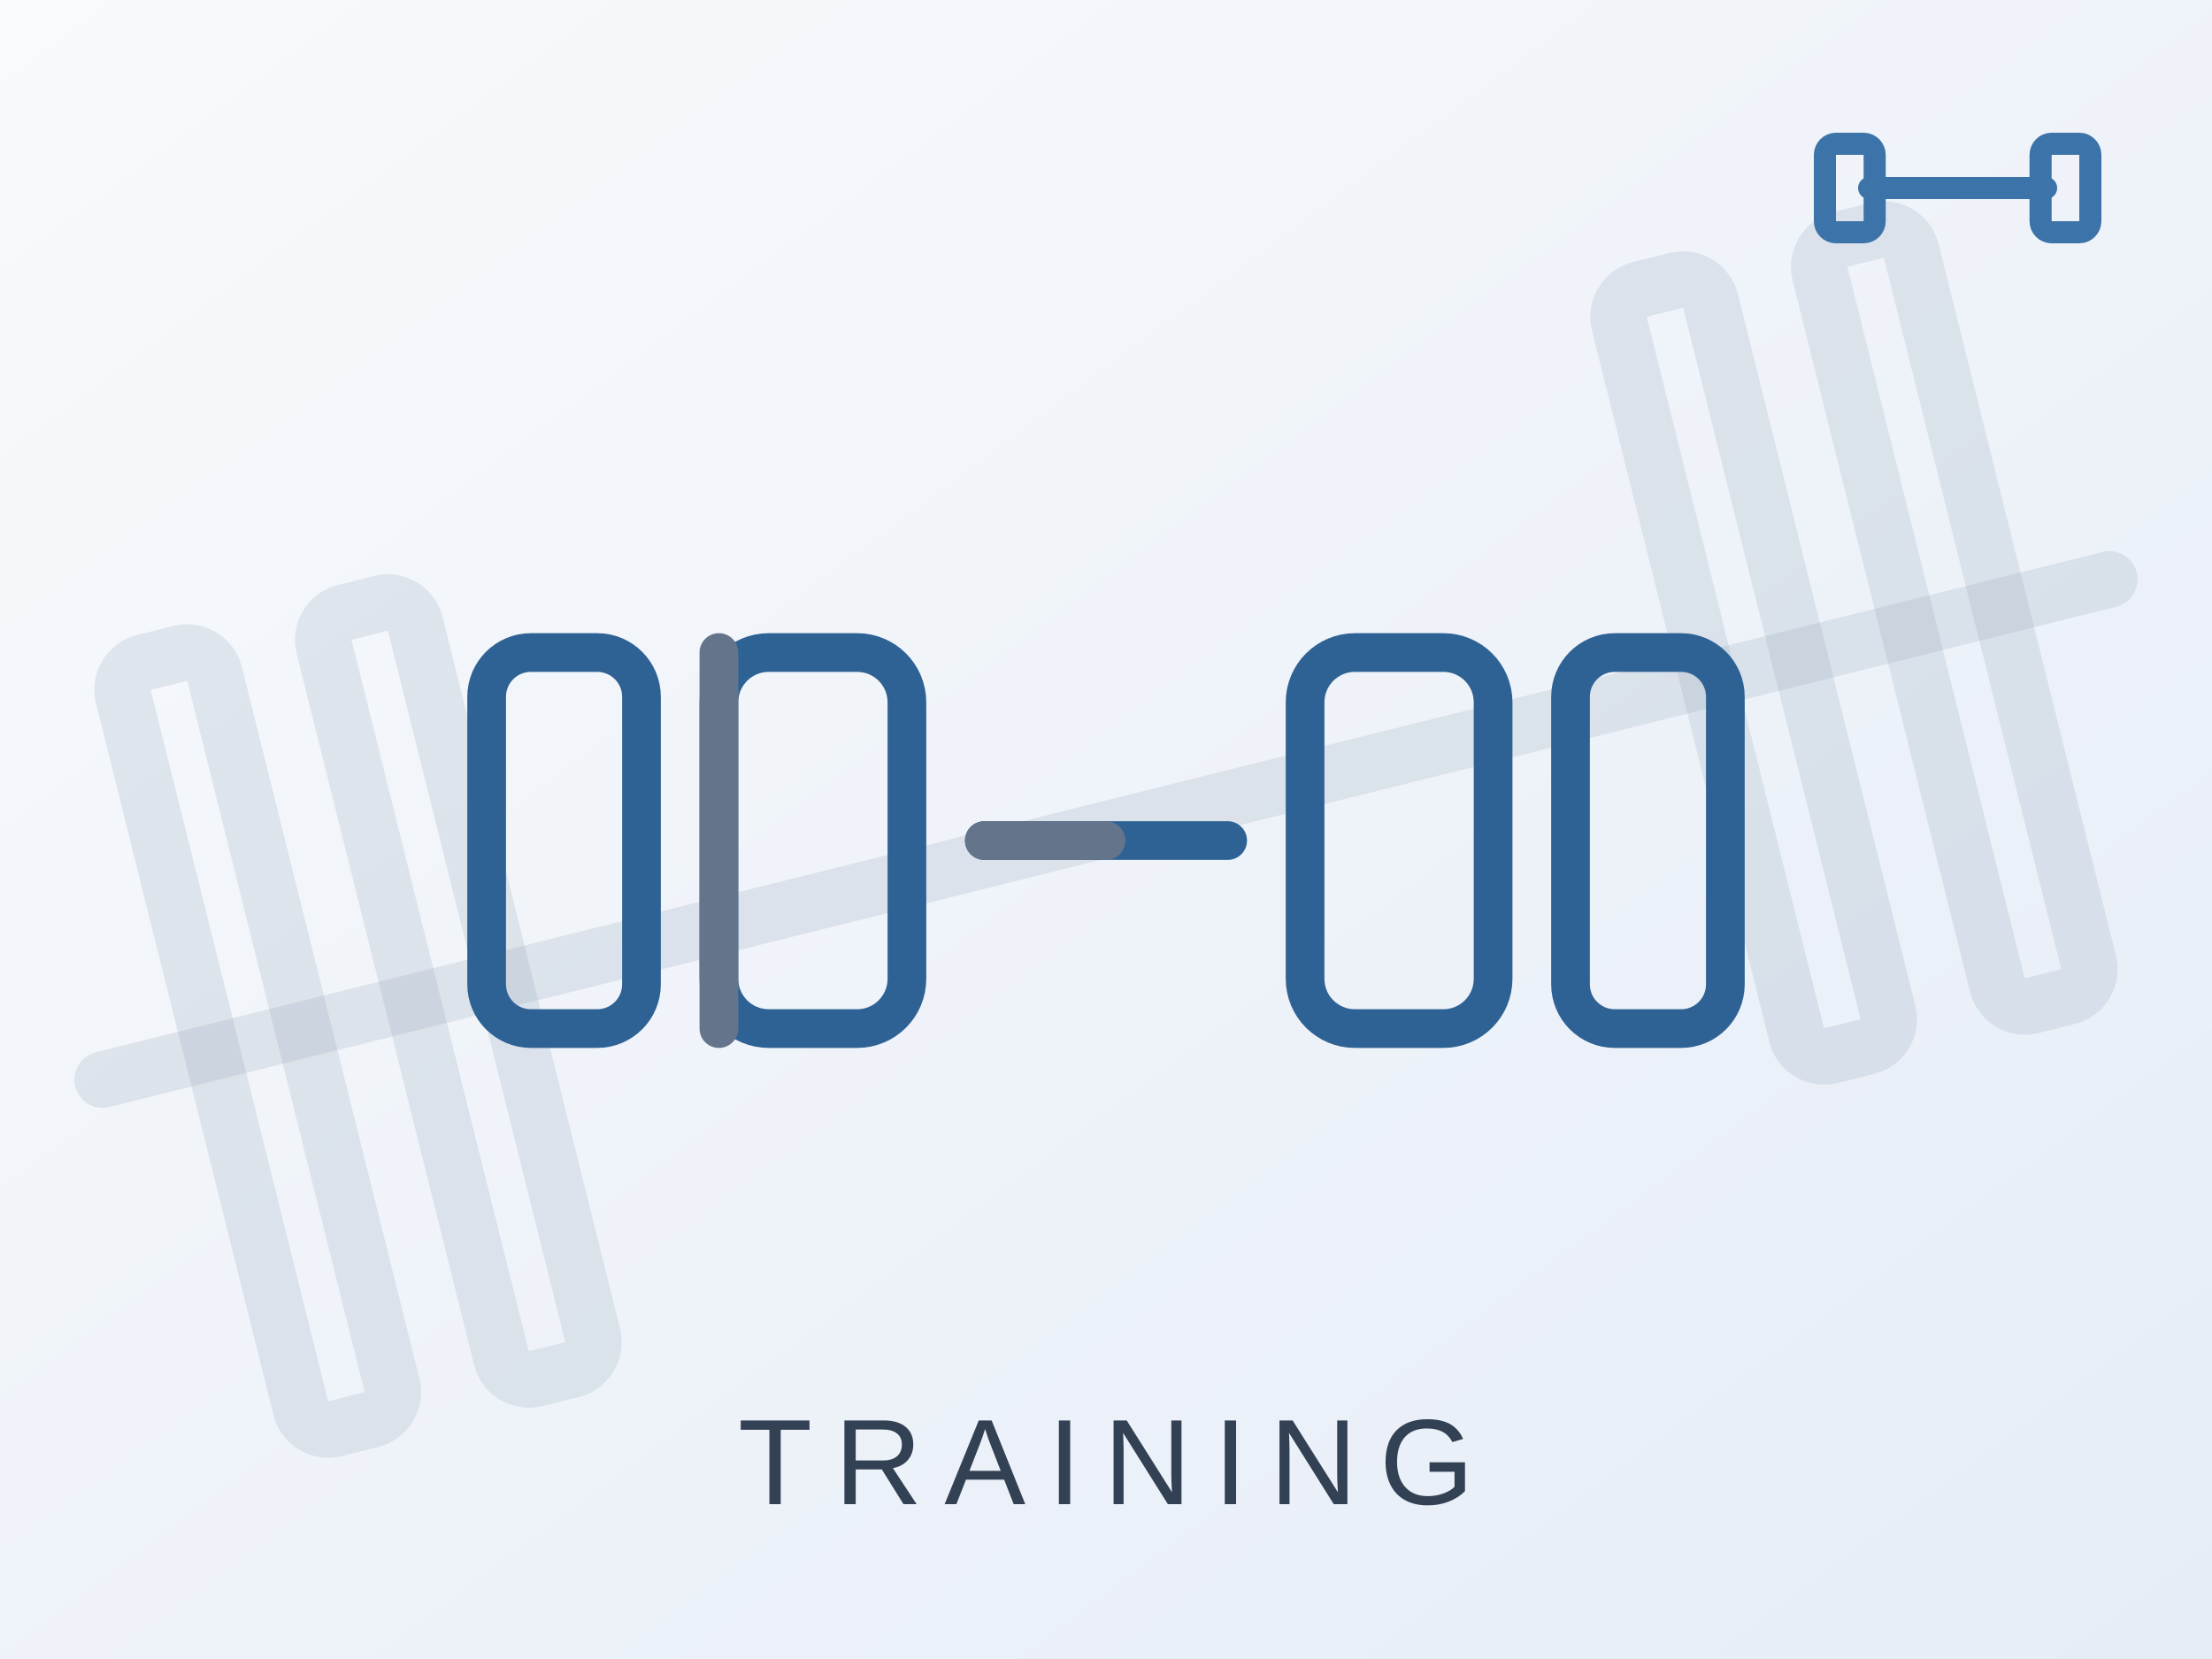
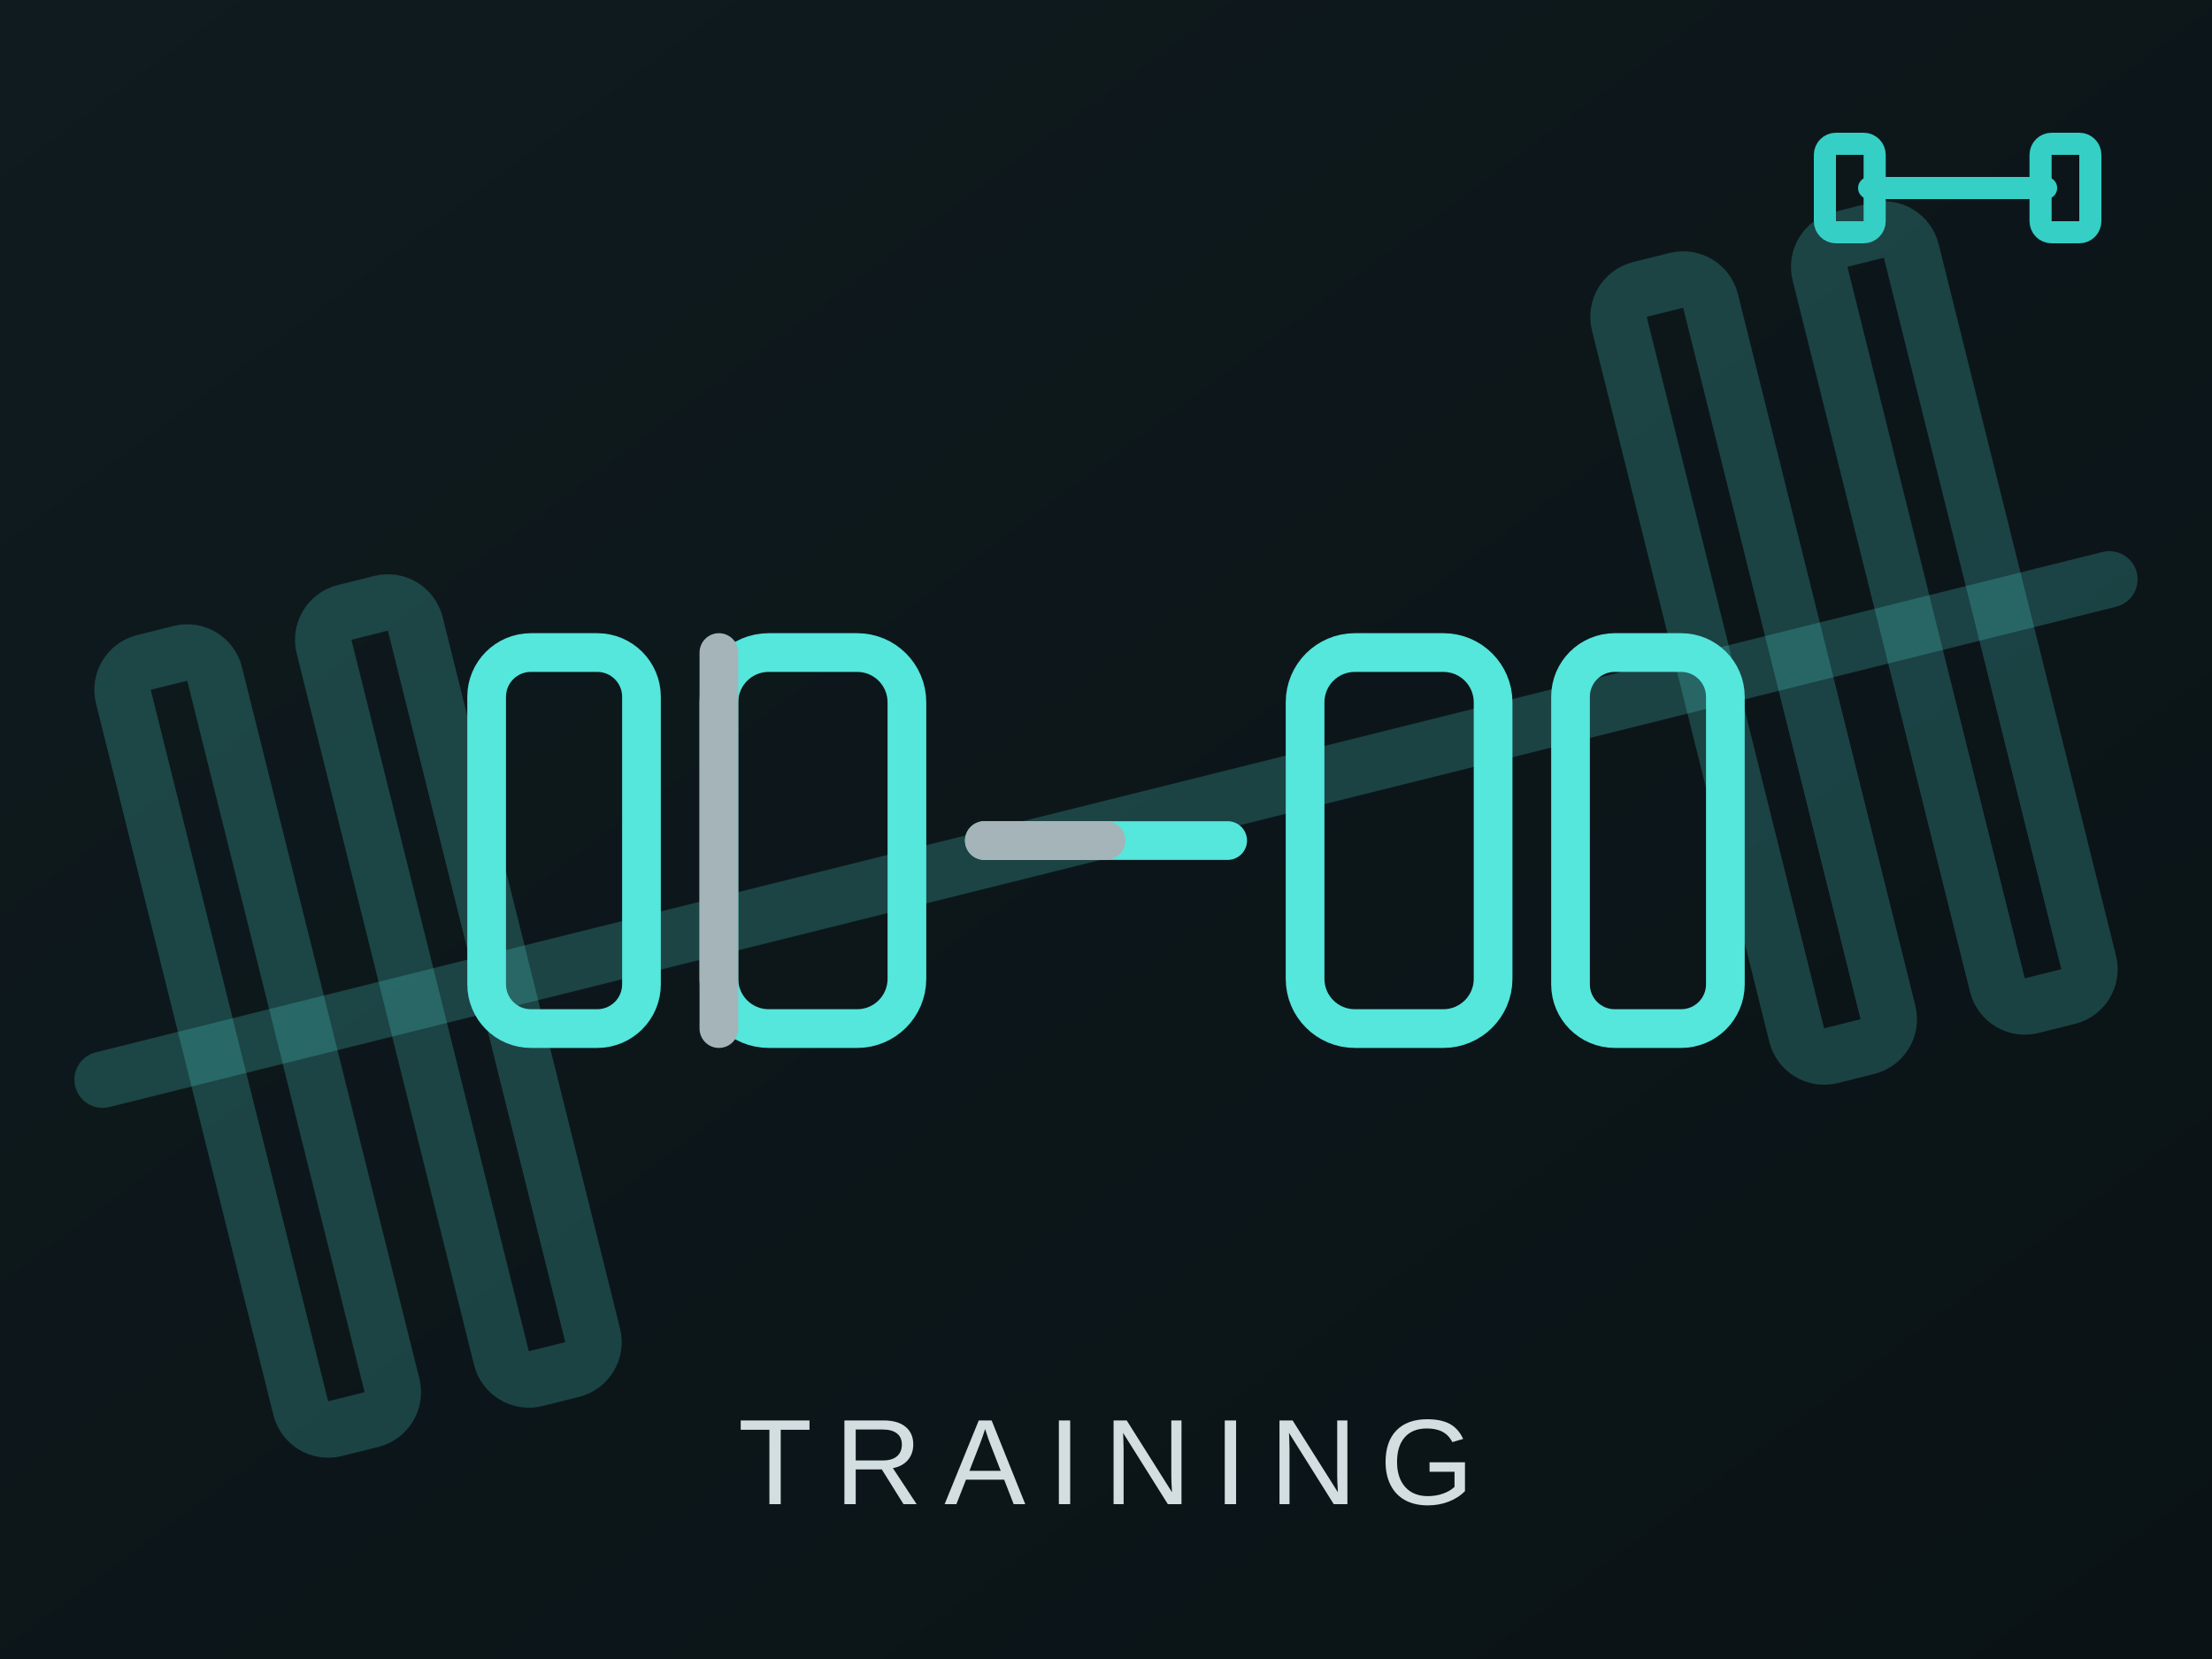
<svg xmlns="http://www.w3.org/2000/svg" viewBox="0 0 400 300" width="400" height="300">
  <defs>
    <linearGradient id="bg" x1="0" y1="0" x2="1" y2="1">
-       <stop offset="0" stop-color="#f8fafc" />
-       <stop offset="1" stop-color="#e6edf7" />
+       <stop offset="0" stop-color="#0f1b1f" />
+       <stop offset="1" stop-color="#0a1215" />
    </linearGradient>
  </defs>
  <rect width="400" height="300" fill="url(#bg)" />
-   <g stroke="#94a3b8" stroke-opacity="0.22" stroke-width="6" stroke-linecap="round" stroke-linejoin="round" fill="none" transform="translate(200,150) rotate(-14) scale(1.7)">
+   <g stroke="#55e6dc" stroke-opacity="0.22" stroke-width="6" stroke-linecap="round" stroke-linejoin="round" fill="none" transform="translate(200,150) rotate(-14) scale(1.7)">
    <line x1="-110" y1="0" x2="110" y2="0" />
    <rect x="-98" y="-42" width="10" height="84" rx="3" />
    <rect x="-76" y="-42" width="10" height="84" rx="3" />
    <rect x="66" y="-42" width="10" height="84" rx="3" />
    <rect x="88" y="-42" width="10" height="84" rx="3" />
  </g>
-   <g stroke="#3c73a8" stroke-width="4" fill="none" stroke-linecap="round" stroke-linejoin="round">
+   <g stroke="#35cfc5" stroke-width="4" fill="none" stroke-linecap="round" stroke-linejoin="round">
    <line x1="338" y1="34" x2="370" y2="34" />
    <rect x="330" y="26" width="9" height="16" rx="2" />
    <rect x="369" y="26" width="9" height="16" rx="2" />
  </g>
  <g fill="none" stroke-linecap="round" stroke-linejoin="round">
-     <g stroke="#2f6294" stroke-width="7">
+     <g stroke="#55e6dc" stroke-width="7">
      <line x1="178" y1="152" x2="222" y2="152" />
      <rect x="130" y="118" width="34" height="68" rx="9" />
      <rect x="236" y="118" width="34" height="68" rx="9" />
      <rect x="88" y="118" width="28" height="68" rx="8" />
      <rect x="284" y="118" width="28" height="68" rx="8" />
    </g>
-     <g stroke="#64748b" stroke-width="7">
+     <g stroke="#a4b4b8" stroke-width="7">
      <line x1="178" y1="152" x2="200" y2="152" />
      <line x1="130" y1="118" x2="130" y2="186" />
    </g>
  </g>
-   <text x="200" y="272" text-anchor="middle" font-family="Arial, Helvetica, sans-serif" font-size="22" letter-spacing="4" fill="#334155">TRAINING</text>
+   <text x="200" y="272" text-anchor="middle" font-family="Arial, Helvetica, sans-serif" font-size="22" letter-spacing="4" fill="#d3dee0">TRAINING</text>
</svg>
